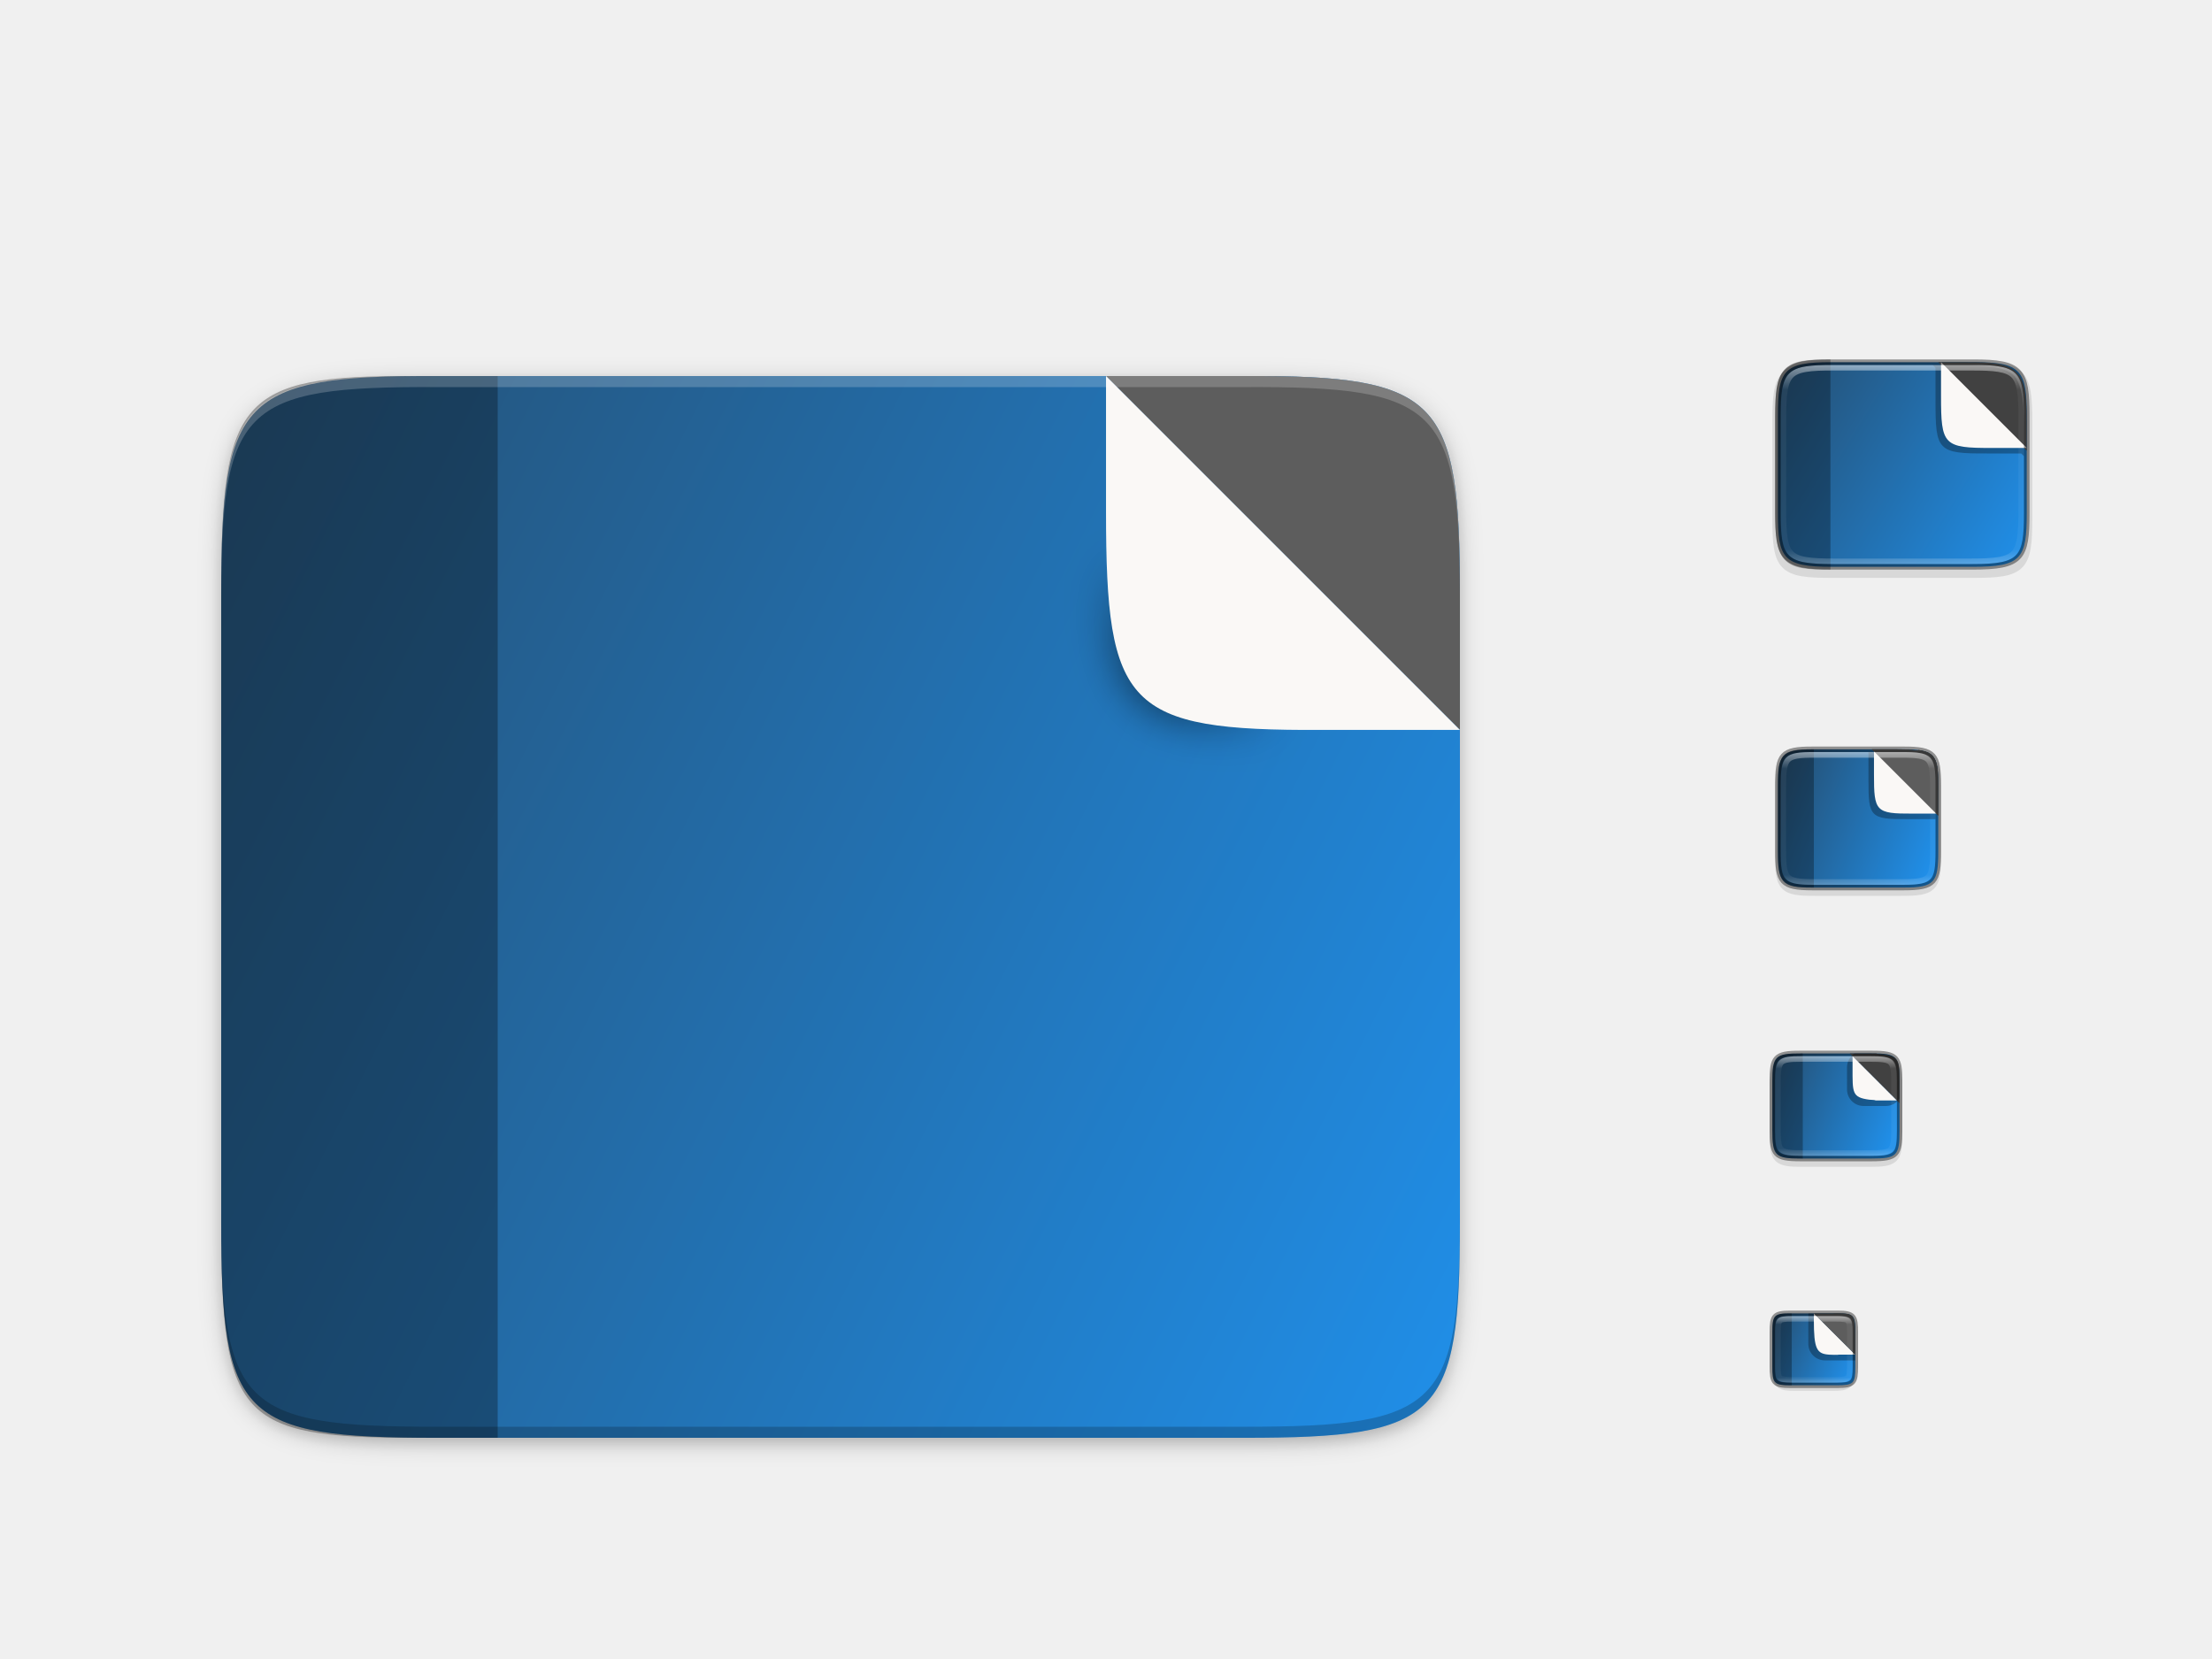
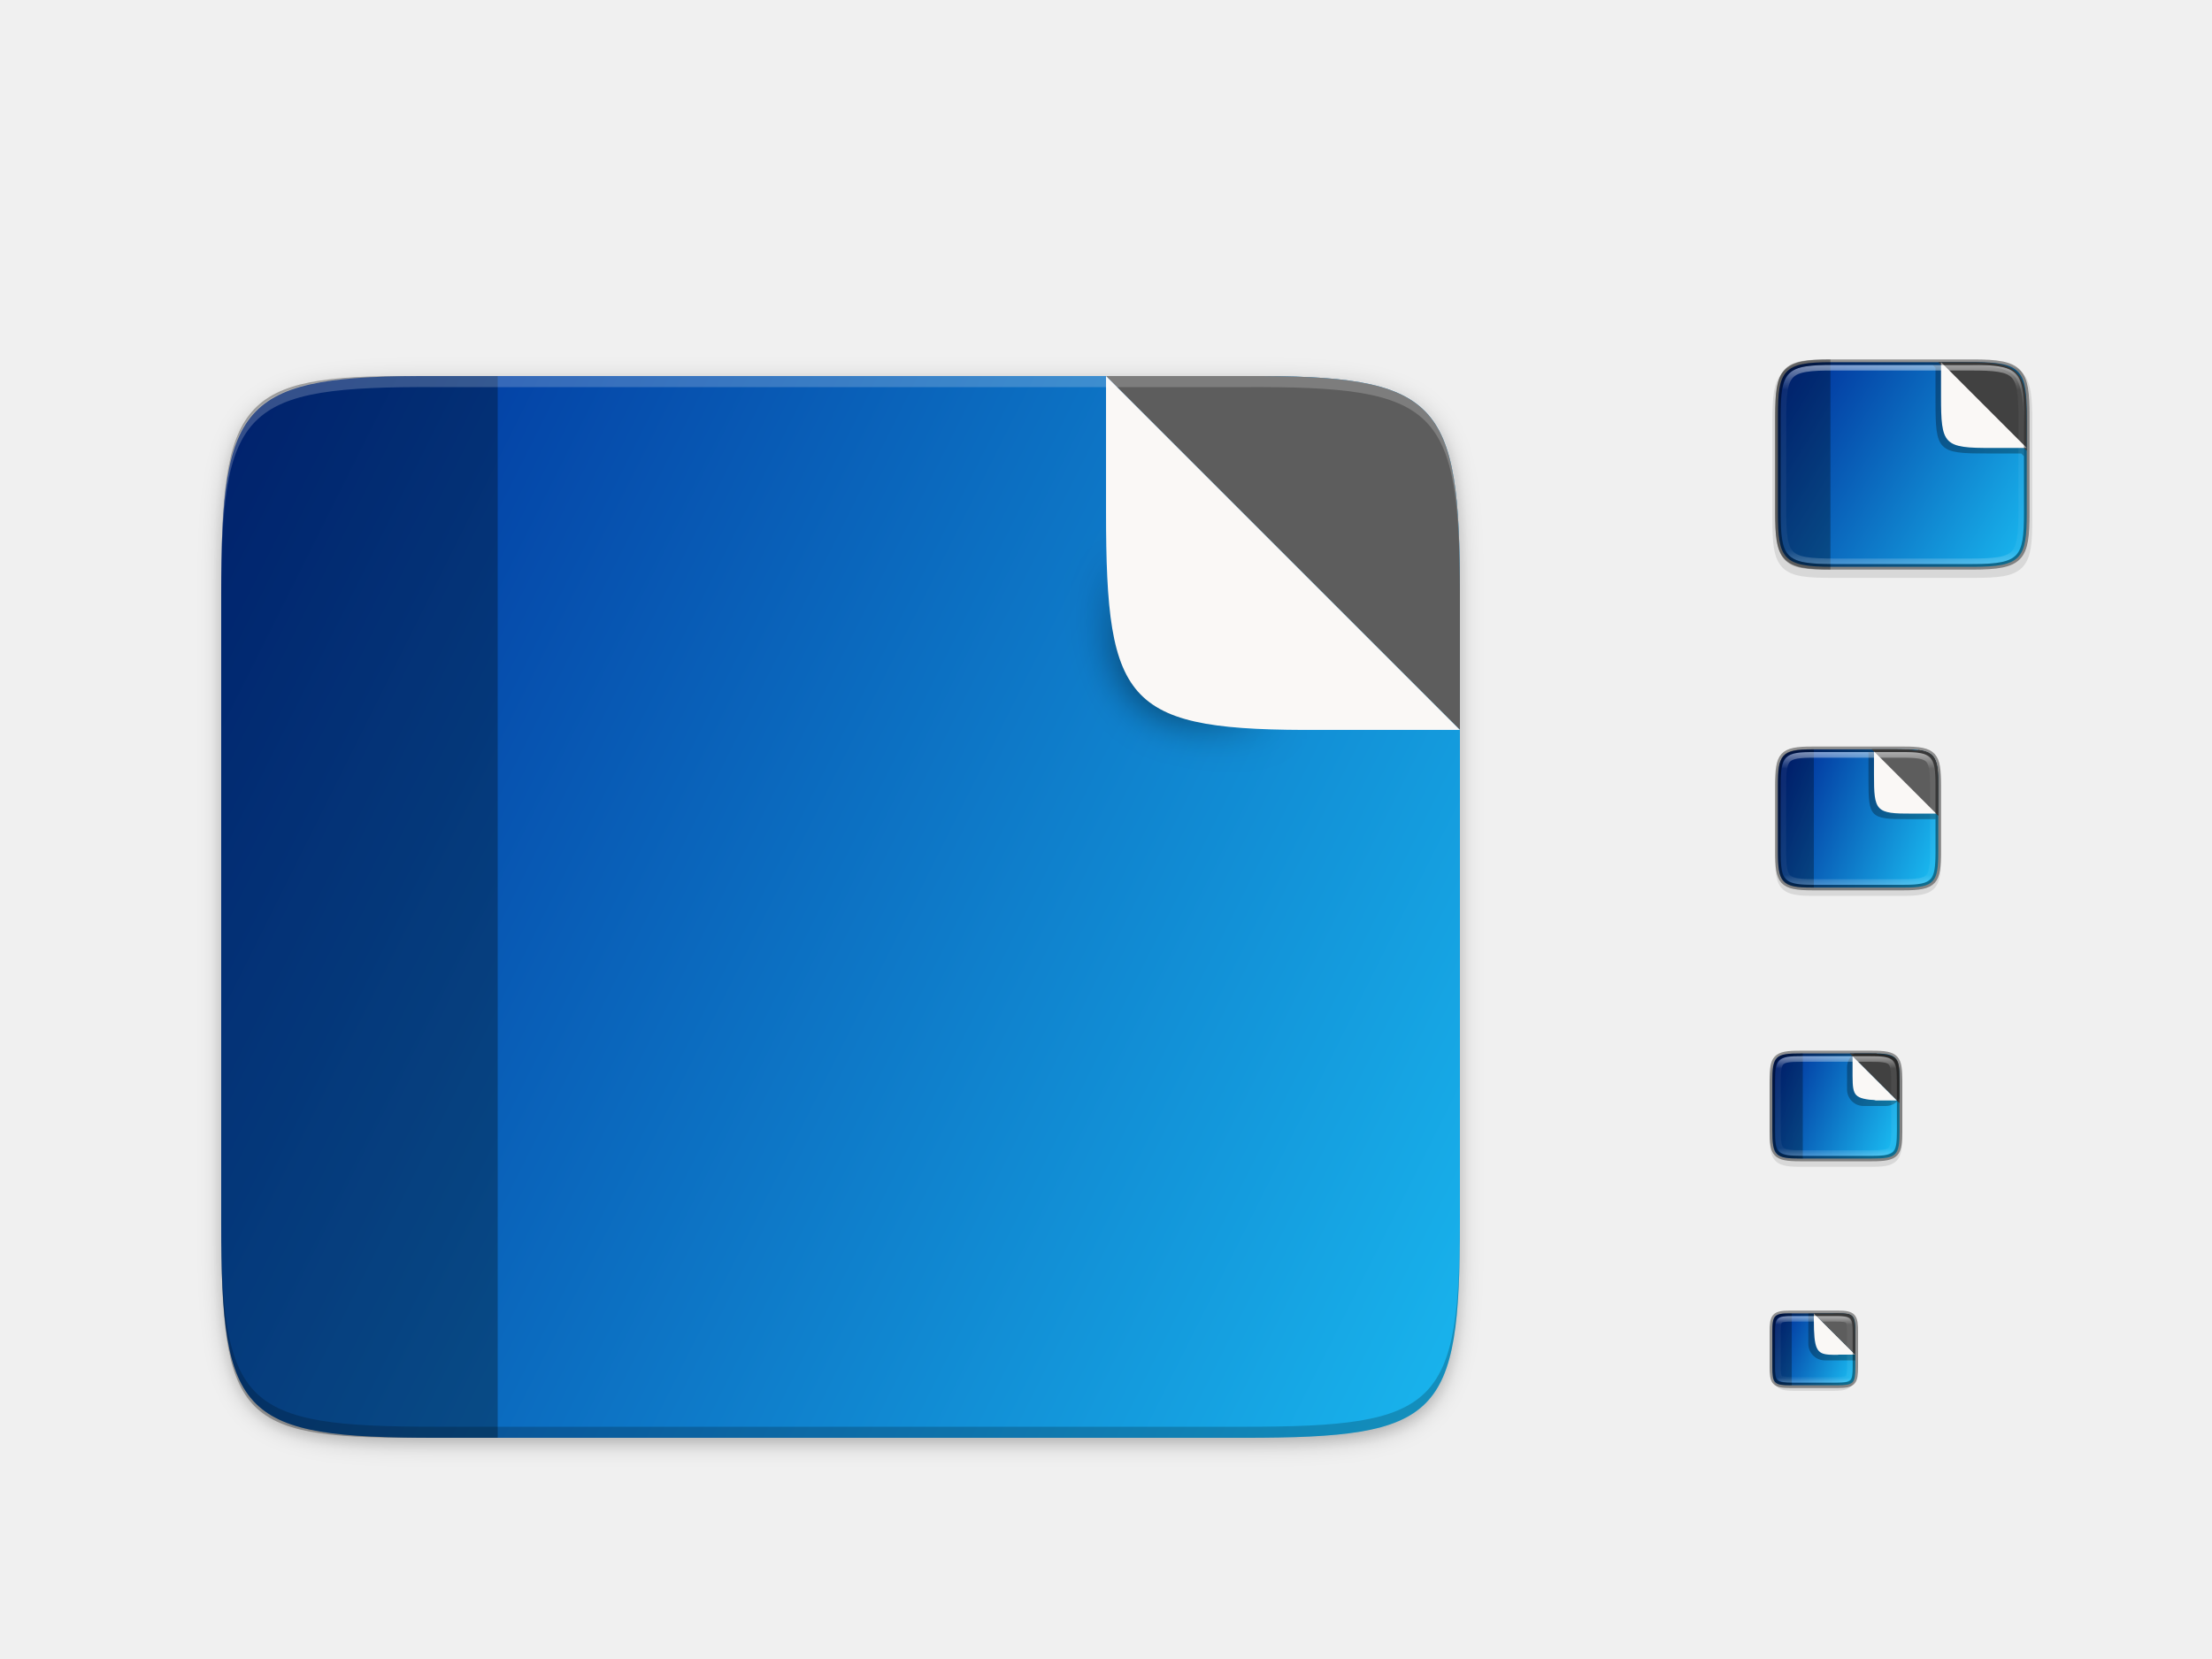
<svg xmlns="http://www.w3.org/2000/svg" xmlns:xlink="http://www.w3.org/1999/xlink" width="400" height="300" id="svg11300" version="1.0" style="display:inline;enable-background:new">
  <defs id="defs3">
    <linearGradient id="linearGradient15024">
      <stop style="stop-color:#000000;stop-opacity:1" offset="0" id="stop15020" />
      <stop style="stop-color:#000000;stop-opacity:0" offset="1" id="stop15022" />
    </linearGradient>
    <filter style="color-interpolation-filters:sRGB" id="filter4346" x="-0.013" width="1.026" y="-0.011" height="1.023">
      <feGaussianBlur stdDeviation="2.12" id="feGaussianBlur4348" />
    </filter>
-     <linearGradient gradientUnits="userSpaceOnUse" y2="119.093" x2="-35.31" y1="401.584" x1="529.655" id="linearGradient4226" xlink:href="#linearGradient952" gradientTransform="matrix(0.453125,0,0,0.453112,39.9973,46.0403)" />
+     <linearGradient gradientUnits="userSpaceOnUse" y2="119.093" x2="-35.31" y1="401.584" x1="529.655" id="linearGradient4226" xlink:href="#linearGradient952-6" gradientTransform="matrix(0.453125,0,0,0.453112,39.9973,46.0403)" />
    <linearGradient id="linearGradient927">
      <stop style="stop-color:#ffffff;stop-opacity:1" offset="0" id="stop923" />
      <stop id="stop933" offset="0.125" style="stop-color:#ffffff;stop-opacity:0.098" />
      <stop id="stop931" offset="0.925" style="stop-color:#ffffff;stop-opacity:0.098" />
      <stop style="stop-color:#ffffff;stop-opacity:0.498" offset="1" id="stop925" />
    </linearGradient>
    <filter style="color-interpolation-filters:sRGB" id="filter965" x="-0.026" width="1.052" y="-0.022" height="1.045">
      <feGaussianBlur stdDeviation="4.16" id="feGaussianBlur967" />
    </filter>
    <radialGradient xlink:href="#linearGradient15024" id="radialGradient15026" cx="200" cy="131.998" fx="200" fy="131.998" r="31.997" gradientTransform="matrix(1,0,0,1.000075,0,-0.00752081)" gradientUnits="userSpaceOnUse" />
    <filter style="color-interpolation-filters:sRGB" id="filter15084" x="-0.144" width="1.288" y="-0.144" height="1.288">
      <feGaussianBlur stdDeviation="3.84" id="feGaussianBlur15086" />
    </filter>
    <linearGradient xlink:href="#linearGradient927" id="linearGradient1004" x1="344" y1="66.001" x2="344" y2="102.001" gradientUnits="userSpaceOnUse" gradientTransform="rotate(-90,344,84)" />
    <clipPath clipPathUnits="userSpaceOnUse" id="clipPath994-3">
      <path style="color:#000000;display:inline;overflow:visible;visibility:visible;fill:#cdcdcd;fill-opacity:1;fill-rule:nonzero;stroke:none;stroke-width:2;stroke-miterlimit:4;stroke-dasharray:none;stroke-opacity:1;marker:none;enable-background:accumulate" d="m 335.731,62 c -8.824,0 -9.774,0.906 -9.73,9.748 V 84 96.252 c -0.043,8.842 0.906,9.748 9.73,9.748 h 16.539 c 8.824,0 9.73,-0.906 9.73,-9.748 V 84 71.748 C 362.001,62.906 361.094,62 352.27,62 Z" id="path996-7" />
    </clipPath>
    <linearGradient xlink:href="#linearGradient927" id="linearGradient1004-8" x1="344" y1="65.144" x2="344" y2="102.857" gradientUnits="userSpaceOnUse" gradientTransform="matrix(0,-1.04758,0.954581,0,263.8152,444.3675)" />
    <clipPath clipPathUnits="userSpaceOnUse" id="clipPath994-1">
      <path style="color:#000000;display:inline;overflow:visible;visibility:visible;fill:#cdcdcd;fill-opacity:1;fill-rule:nonzero;stroke:none;stroke-width:2;stroke-miterlimit:4;stroke-dasharray:none;stroke-opacity:1;marker:none;enable-background:accumulate" d="m 335.731,62 c -8.824,0 -9.774,0.906 -9.73,9.748 V 84 96.252 c -0.043,8.842 0.906,9.748 9.73,9.748 h 16.539 c 8.824,0 9.73,-0.906 9.73,-9.748 V 84 71.748 C 362.001,62.906 361.094,62 352.27,62 Z" id="path996-8" />
    </clipPath>
    <linearGradient xlink:href="#linearGradient927" id="linearGradient981-5" x1="332" y1="191" x2="332" y2="209" gradientUnits="userSpaceOnUse" gradientTransform="rotate(-90,331.9997,200)" />
    <clipPath clipPathUnits="userSpaceOnUse" id="clipPath971-9">
      <path style="color:#000000;display:inline;overflow:visible;visibility:visible;opacity:1;fill:#46a926;fill-opacity:1;fill-rule:nonzero;stroke:none;stroke-width:2;stroke-miterlimit:4;stroke-dasharray:none;stroke-opacity:1;marker:none;enable-background:accumulate" d="m 327.865,189 c -4.412,0 -4.887,0.453 -4.865,4.874 V 200 206.126 C 322.978,210.547 323.453,211 327.865,211 h 8.27 C 340.547,211 341,210.547 341,206.126 V 200 193.874 C 341,189.453 340.547,189 336.135,189 Z" id="path973-2" />
    </clipPath>
    <linearGradient xlink:href="#linearGradient927" id="linearGradient993-2" x1="328" y1="238" x2="328" y2="250" gradientUnits="userSpaceOnUse" gradientTransform="rotate(-90,328,244)" />
    <clipPath clipPathUnits="userSpaceOnUse" id="clipPath983-8">
      <path id="path985-9" d="m 325.096,237 c -2.808,0 -3.11,0.288 -3.096,3.102 V 244 v 3.898 c -0.014,2.813 0.288,3.102 3.096,3.102 h 5.808 C 333.712,251 334,250.712 334,247.898 V 244 240.102 C 334,237.288 333.712,237 330.904,237 Z" style="color:#000000;display:inline;overflow:visible;visibility:visible;opacity:1;fill:#46a926;fill-opacity:1;fill-rule:nonzero;stroke:none;stroke-width:2;stroke-miterlimit:4;stroke-dasharray:none;stroke-opacity:1;marker:none;enable-background:accumulate" />
    </clipPath>
-     <linearGradient xlink:href="#linearGradient952" id="linearGradient16503" x1="320.795" y1="99.18" x2="367.209" y2="70.817" gradientUnits="userSpaceOnUse" gradientTransform="matrix(-1,0,0,1,688.0019,0)" />
-     <linearGradient xlink:href="#linearGradient952" id="linearGradient16511" x1="321.5" y1="142.075" x2="350" y2="153.513" gradientUnits="userSpaceOnUse" gradientTransform="rotate(180,336.0004,147.9997)" />
-     <linearGradient xlink:href="#linearGradient952" id="linearGradient16527" x1="321.001" y1="204.135" x2="343.448" y2="195.084" gradientUnits="userSpaceOnUse" gradientTransform="matrix(-1,0,0,1,664.0008,0)" />
-     <linearGradient xlink:href="#linearGradient952" id="linearGradient16535" x1="320.489" y1="247.087" x2="335.5" y2="240.854" gradientUnits="userSpaceOnUse" gradientTransform="matrix(-1,0,0,1,656.0008,0)" />
-     <linearGradient id="linearGradient952">
-       <stop id="stop948" offset="0" style="stop-color:#208fe9;stop-opacity:1" />
-       <stop id="stop950" offset="1" style="stop-color:#255074;stop-opacity:1" />
+     <linearGradient xlink:href="#linearGradient952-6" id="linearGradient16503" x1="320.795" y1="99.18" x2="367.209" y2="70.817" gradientUnits="userSpaceOnUse" gradientTransform="matrix(-1,0,0,1,688.0019,0)" />
+     <linearGradient xlink:href="#linearGradient952-6" id="linearGradient16511" x1="321.5" y1="142.075" x2="350" y2="153.513" gradientUnits="userSpaceOnUse" gradientTransform="rotate(180,336.0004,147.9997)" />
+     <linearGradient xlink:href="#linearGradient952-6" id="linearGradient16527" x1="321.001" y1="204.135" x2="343.448" y2="195.084" gradientUnits="userSpaceOnUse" gradientTransform="matrix(-1,0,0,1,664.0008,0)" />
+     <linearGradient xlink:href="#linearGradient952-6" id="linearGradient16535" x1="320.489" y1="247.087" x2="335.5" y2="240.854" gradientUnits="userSpaceOnUse" gradientTransform="matrix(-1,0,0,1,656.0008,0)" />
+     <linearGradient id="linearGradient952-6">
+       <stop id="stop948-7" offset="0" style="stop-color:#19b6ee;stop-opacity:1" />
+       <stop id="stop950-5" offset="1" style="stop-color:#002e99;stop-opacity:1" />
    </linearGradient>
  </defs>
  <g style="display:inline" id="layer1">
    <g style="display:none" id="layer7">
      <text y="-8.255" xml:space="preserve" x="19.007" style="font-style:normal;font-variant:normal;font-weight:normal;font-stretch:normal;line-height:0%;font-family:'DejaVu Sans';-inkscape-font-specification:'DejaVu Sans';display:inline;fill:#000000;fill-opacity:1;stroke:none;enable-background:new" id="context">
        <tspan style="font-style:normal;font-variant:normal;font-weight:normal;font-stretch:normal;font-size:18px;line-height:1.25;font-family:'DejaVu Sans';-inkscape-font-specification:'DejaVu Sans'" y="-8.255" x="19.007" id="tspan3933">categories</tspan>
      </text>
      <text y="-8.255" xml:space="preserve" x="146.488" style="font-style:normal;font-variant:normal;font-weight:bold;font-stretch:normal;line-height:0%;font-family:'DejaVu Sans';-inkscape-font-specification:'DejaVu Sans Bold';text-align:start;writing-mode:lr-tb;text-anchor:start;display:inline;fill:#000000;fill-opacity:1;stroke:none;enable-background:new" id="icon-name">
        <tspan style="font-style:normal;font-variant:normal;font-weight:bold;font-stretch:normal;font-size:18px;line-height:1.25;font-family:'DejaVu Sans';-inkscape-font-specification:'DejaVu Sans Bold'" y="-8.255" x="146.488" id="tspan924">preferences-desktop-wallpaper</tspan>
      </text>
      <rect style="display:inline;overflow:visible;visibility:visible;fill:#cdcdcd;fill-opacity:1;fill-rule:nonzero;stroke:none;stroke-width:2;marker:none;enable-background:accumulate" id="rect16x16" width="16" height="16" x="320" y="236" />
      <rect style="display:inline;overflow:visible;visibility:visible;fill:#cdcdcd;fill-opacity:1;fill-rule:nonzero;stroke:none;stroke-width:2;marker:none;enable-background:accumulate" id="rect24x24" width="24" height="24" x="320" y="188" />
      <rect style="display:inline;overflow:visible;visibility:visible;fill:#cdcdcd;fill-opacity:1;fill-rule:nonzero;stroke:none;stroke-width:2;marker:none;enable-background:accumulate" id="rect32x32" width="32" height="32" x="320" y="132" />
      <rect y="60" x="320" height="48" width="48" id="rect48x48" style="display:inline;overflow:visible;visibility:visible;fill:#cdcdcd;fill-opacity:1;fill-rule:nonzero;stroke:none;stroke-width:2;marker:none;enable-background:accumulate" />
      <rect style="display:inline;overflow:visible;visibility:visible;fill:#cdcdcd;fill-opacity:1;fill-rule:nonzero;stroke:none;stroke-width:2;marker:none;enable-background:accumulate" id="rect3951" width="256" height="256" x="24" y="28" />
    </g>
    <g id="layer4" style="display:inline">
      <path style="color:#000000;display:inline;overflow:visible;visibility:visible;opacity:0.1;fill:#000000;fill-opacity:1;fill-rule:nonzero;stroke:none;stroke-width:2;marker:none;filter:url(#filter4346);enable-background:accumulate" d="M 189.843,74 C 119.25,74 111.654,81.251 112,151.987 V 298 444.013 C 111.654,514.749 119.25,522 189.843,522 H 418.157 C 488.75,522 494.063,514.723 496,444.013 V 298 151.987 C 496,81.25 488.75,74 418.157,74 Z" id="rect4158-9" transform="matrix(0,-0.5,0.5,0,2.997302,316.9973)" />
      <path id="path4350" d="M 189.843,74 C 119.25,74 111.654,81.251 112,151.987 V 298 444.013 C 111.654,514.749 119.25,522 189.843,522 H 418.157 C 488.75,522 496,514.75 496,444.013 V 298 151.987 C 496,81.25 488.75,74 418.157,74 Z" style="color:#000000;display:inline;overflow:visible;visibility:visible;opacity:0.2;fill:#000000;fill-opacity:1;fill-rule:nonzero;stroke:none;stroke-width:2;marker:none;filter:url(#filter965);enable-background:accumulate" transform="matrix(0,0.5,0.5,0,2.997302,13.00269)" />
    </g>
    <g id="layer2" style="display:inline">
      <path style="color:#000000;display:inline;overflow:visible;visibility:visible;fill:url(#linearGradient4226);fill-opacity:1.0;fill-rule:nonzero;stroke:none;stroke-width:1;marker:none;enable-background:accumulate" d="M 78.99 68.004 C 43.622 67.831 39.998 72.169 39.998 107.463 L 39.998 108 L 39.998 109 L 39.998 221.082 C 39.998 256.379 43.622 260.002 78.99 260.002 L 151.998 260.002 L 225.004 260.002 C 260.372 260.002 263.998 256.379 263.998 221.082 L 263.998 109 L 263.998 108 L 263.998 107.463 C 263.998 72.169 260.372 67.831 225.004 68.004 L 151.998 68.004 L 78.99 68.004 z " id="rect4158" />
      <path style="color:#000000;display:inline;overflow:visible;visibility:visible;opacity:0.2;fill:#000000;fill-opacity:1;fill-rule:nonzero;stroke:none;stroke-width:1;marker:none;enable-background:accumulate" d="m 39.998,219.082 v 2 c 0,35.297 3.624,38.92 38.992,38.92 h 73.008 73.006 c 35.369,0 38.994,-3.623 38.994,-38.92 v -2 c 0,35.297 -3.626,38.92 -38.994,38.92 H 151.998 78.99 c -35.369,0 -38.992,-3.623 -38.992,-38.92 z" id="path1056" />
      <path style="opacity:0.3;vector-effect:none;fill:#000000;fill-opacity:1;stroke:none;stroke-width:1;stroke-linecap:butt;stroke-linejoin:miter;stroke-miterlimit:4;stroke-dasharray:none;stroke-dashoffset:0;stroke-opacity:1" d="M 74.814,68.004 C 43.236,67.831 40,72.169 40,107.463 V 108 v 1 112.082 c 0,35.297 3.235,38.92 34.814,38.92 H 90 V 68.004 Z" id="rect1767" />
      <path style="color:#000000;display:inline;overflow:visible;visibility:visible;fill:#5d5d5d;fill-opacity:1;fill-rule:nonzero;stroke:none;stroke-width:1;marker:none;enable-background:accumulate" d="m 200.004,68.004 63.994,63.994 V 109 v -1 -0.537 c 0,-35.294 -3.626,-39.632 -38.994,-39.459 z" id="rect4158-0" />
      <path style="color:#000000;display:inline;overflow:visible;visibility:visible;fill:url(#radialGradient15026);fill-opacity:1;fill-rule:nonzero;stroke:none;stroke-width:1;marker:none;filter:url(#filter15084);enable-background:accumulate" d="M 263.998,131.993 200.004,67.999 v 22.998 1 0.537 c 0,35.294 3.626,39.632 38.994,39.459 z" id="rect4158-0-3-6" />
      <path style="color:#000000;display:inline;overflow:visible;visibility:visible;fill:#faf8f6;fill-opacity:1;fill-rule:nonzero;stroke:none;stroke-width:1;marker:none;enable-background:accumulate" d="M 263.998,131.993 200.004,67.999 v 22.998 1 0.537 c 0,35.294 3.626,39.632 38.994,39.459 z" id="rect4158-0-3" />
      <path style="display:inline;opacity:1;fill:#f6f5f4;fill-opacity:1;stroke:none;stroke-width:2;stroke-linecap:round;stroke-linejoin:round;stroke-miterlimit:4;stroke-dasharray:none;stroke-dashoffset:0;stroke-opacity:1;enable-background:new" d="m 325.596,190.5 c -1.968,-0.01 -3.178,0.081 -3.926,0.541 -0.118,0.141 -0.224,0.293 -0.32,0.459 -0.193,0.332 -0.346,0.717 -0.465,1.162 -0.059,0.223 -0.111,0.461 -0.154,0.715 -0.043,0.252 -0.078,0.52 -0.107,0.805 -0.002,0.022 -0.004,0.048 -0.006,0.07 -0.026,0.264 -0.048,0.539 -0.065,0.832 -0.036,0.656 -0.053,1.376 -0.053,2.191 v 5.449 c 0,0.824 0.016,1.554 0.053,2.215 0.017,0.302 0.041,0.591 0.068,0.861 0.029,0.282 0.063,0.547 0.105,0.797 8.4e-4,0.005 10e-4,0.011 0.002,0.016 0.043,0.25 0.093,0.482 0.15,0.701 9.6e-4,0.004 9.8e-4,0.008 0.002,0.012 0.059,0.222 0.127,0.429 0.203,0.621 0.074,0.189 0.157,0.364 0.25,0.527 0.003,0.006 0.006,0.012 0.01,0.018 0.095,0.164 0.199,0.314 0.314,0.453 0.747,0.465 1.961,0.555 3.938,0.555 h 6.404 v -19 z" id="path4609" />
      <path style="display:inline;opacity:1;fill:#f6f5f4;fill-opacity:1;stroke:none;stroke-width:2;stroke-linecap:round;stroke-linejoin:round;stroke-miterlimit:4;stroke-dasharray:none;stroke-dashoffset:0;stroke-opacity:1;enable-background:new" d="m 323.825,237.5 c -1.762,-0.009 -2.586,0.117 -2.979,0.816 -0.268,0.769 -0.346,1.846 -0.346,3.367 v 3.633 c 0,4.536 0.649,5.184 5.189,5.184 h 2.311 v -13 z" id="path4614" />
      <path style="color:#000000;font-style:normal;font-variant:normal;font-weight:normal;font-stretch:normal;font-size:medium;line-height:normal;font-family:sans-serif;font-variant-ligatures:normal;font-variant-position:normal;font-variant-caps:normal;font-variant-numeric:normal;font-variant-alternates:normal;font-feature-settings:normal;text-indent:0;text-align:start;text-decoration:none;text-decoration-line:none;text-decoration-style:solid;text-decoration-color:#000000;letter-spacing:normal;word-spacing:normal;text-transform:none;writing-mode:lr-tb;direction:ltr;text-orientation:mixed;dominant-baseline:auto;baseline-shift:baseline;text-anchor:start;white-space:normal;shape-padding:0;clip-rule:nonzero;display:inline;overflow:visible;visibility:visible;opacity:0.1;isolation:auto;mix-blend-mode:normal;color-interpolation:sRGB;color-interpolation-filters:linearRGB;solid-color:#000000;solid-opacity:1;vector-effect:none;fill:#000000;fill-opacity:1;fill-rule:nonzero;stroke:none;stroke-width:2;stroke-linecap:butt;stroke-linejoin:miter;stroke-miterlimit:4;stroke-dasharray:none;stroke-dashoffset:0;stroke-opacity:1;marker:none;color-rendering:auto;image-rendering:auto;shape-rendering:auto;text-rendering:auto;enable-background:accumulate" d="m 344,196.865 c 0,-1.12 -0.024,-2.015 -0.154,-2.791 -0.13,-0.776 -0.388,-1.48 -0.916,-2.01 -0.528,-0.53 -1.237,-0.791 -2.014,-0.92 -0.777,-0.129 -1.672,-0.15 -2.795,-0.145 H 332 325.875 c -1.121,-0.005 -2.015,0.016 -2.791,0.145 -0.777,0.129 -1.485,0.39 -2.014,0.92 -0.528,0.53 -0.786,1.234 -0.916,2.01 C 320.024,194.85 320,195.745 320,196.865 v 8.27 c 0,1.12 0.024,2.013 0.154,2.787 0.13,0.774 0.389,1.48 0.918,2.008 0.529,0.528 1.234,0.786 2.01,0.916 0.775,0.13 1.671,0.154 2.793,0.154 h 6.125 6.125 c 1.122,0 2.018,-0.024 2.793,-0.154 0.775,-0.13 1.481,-0.388 2.01,-0.916 0.529,-0.528 0.788,-1.233 0.918,-2.008 0.13,-0.774 0.154,-1.667 0.154,-2.787 z" id="path995" />
      <path style="color:#000000;font-style:normal;font-variant:normal;font-weight:normal;font-stretch:normal;font-size:medium;line-height:normal;font-family:sans-serif;font-variant-ligatures:normal;font-variant-position:normal;font-variant-caps:normal;font-variant-numeric:normal;font-variant-alternates:normal;font-feature-settings:normal;text-indent:0;text-align:start;text-decoration:none;text-decoration-line:none;text-decoration-style:solid;text-decoration-color:#000000;letter-spacing:normal;word-spacing:normal;text-transform:none;writing-mode:lr-tb;direction:ltr;text-orientation:mixed;dominant-baseline:auto;baseline-shift:baseline;text-anchor:start;white-space:normal;shape-padding:0;clip-rule:nonzero;display:inline;overflow:visible;visibility:visible;opacity:0.1;isolation:auto;mix-blend-mode:normal;color-interpolation:sRGB;color-interpolation-filters:linearRGB;solid-color:#000000;solid-opacity:1;vector-effect:none;fill:#000000;fill-opacity:1;fill-rule:nonzero;stroke:none;stroke-width:2;stroke-linecap:butt;stroke-linejoin:miter;stroke-miterlimit:4;stroke-dasharray:none;stroke-dashoffset:0;stroke-opacity:1;marker:none;color-rendering:auto;image-rendering:auto;shape-rendering:auto;text-rendering:auto;enable-background:accumulate" d="m 335.5,241.596 c 0,-0.719 -0.014,-1.302 -0.104,-1.836 -0.09,-0.534 -0.276,-1.068 -0.684,-1.477 -0.407,-0.408 -0.943,-0.597 -1.479,-0.686 -0.535,-0.089 -1.12,-0.101 -1.842,-0.098 h -2.893 -3.898 c -0.718,-0.003 -1.302,0.009 -1.836,0.098 -0.535,0.089 -1.071,0.277 -1.479,0.686 -0.407,0.408 -0.594,0.942 -0.684,1.477 -0.09,0.534 -0.104,1.117 -0.104,1.836 v 5.809 c 0,0.719 0.014,1.301 0.104,1.834 0.09,0.533 0.278,1.068 0.686,1.475 0.408,0.407 0.943,0.594 1.477,0.684 0.534,0.09 1.116,0.104 1.836,0.104 h 3.898 2.898 c 0.72,0 1.302,-0.014 1.836,-0.104 0.534,-0.089 1.069,-0.277 1.477,-0.684 0.408,-0.407 0.596,-0.941 0.686,-1.475 0.09,-0.533 0.104,-1.115 0.104,-1.834 z" id="path997" />
      <path style="color:#000000;font-style:normal;font-variant:normal;font-weight:normal;font-stretch:normal;font-size:medium;line-height:normal;font-family:sans-serif;font-variant-ligatures:normal;font-variant-position:normal;font-variant-caps:normal;font-variant-numeric:normal;font-variant-alternates:normal;font-feature-settings:normal;text-indent:0;text-align:start;text-decoration:none;text-decoration-line:none;text-decoration-style:solid;text-decoration-color:#000000;letter-spacing:normal;word-spacing:normal;text-transform:none;writing-mode:lr-tb;direction:ltr;text-orientation:mixed;dominant-baseline:auto;baseline-shift:baseline;text-anchor:start;white-space:normal;shape-padding:0;clip-rule:nonzero;display:inline;overflow:visible;visibility:visible;opacity:0.1;isolation:auto;mix-blend-mode:normal;color-interpolation:sRGB;color-interpolation-filters:linearRGB;solid-color:#000000;solid-opacity:1;vector-effect:none;fill:#000000;fill-opacity:1;fill-rule:nonzero;stroke:none;stroke-width:2;stroke-linecap:butt;stroke-linejoin:miter;stroke-miterlimit:4;stroke-dasharray:none;stroke-dashoffset:0;stroke-opacity:1;marker:none;color-rendering:auto;image-rendering:auto;shape-rendering:auto;text-rendering:auto;enable-background:accumulate" d="m 351,143.194 c 0,-1.421 -0.031,-2.549 -0.191,-3.506 -0.161,-0.957 -0.473,-1.791 -1.092,-2.412 -0.619,-0.621 -1.456,-0.936 -2.414,-1.096 -0.958,-0.159 -2.087,-0.187 -3.512,-0.18 h -7.791 -7.797 c -1.421,-0.007 -2.55,0.021 -3.506,0.18 -0.958,0.159 -1.795,0.475 -2.414,1.096 -0.619,0.621 -0.931,1.455 -1.092,2.412 -0.161,0.957 -0.191,2.085 -0.191,3.506 v 11.615 c 0,1.421 0.031,2.547 0.191,3.502 0.161,0.955 0.474,1.788 1.094,2.406 0.62,0.618 1.454,0.931 2.41,1.092 0.957,0.16 2.084,0.191 3.508,0.191 h 7.797 7.797 c 1.424,0 2.551,-0.031 3.508,-0.191 0.957,-0.16 1.791,-0.473 2.41,-1.092 0.62,-0.618 0.933,-1.451 1.094,-2.406 0.161,-0.955 0.191,-2.081 0.191,-3.502 z" id="path999-7" />
      <path style="color:#000000;font-style:normal;font-variant:normal;font-weight:normal;font-stretch:normal;font-size:medium;line-height:normal;font-family:sans-serif;font-variant-ligatures:normal;font-variant-position:normal;font-variant-caps:normal;font-variant-numeric:normal;font-variant-alternates:normal;font-feature-settings:normal;text-indent:0;text-align:start;text-decoration:none;text-decoration-line:none;text-decoration-style:solid;text-decoration-color:#000000;letter-spacing:normal;word-spacing:normal;text-transform:none;writing-mode:lr-tb;direction:ltr;text-orientation:mixed;dominant-baseline:auto;baseline-shift:baseline;text-anchor:start;white-space:normal;shape-padding:0;clip-rule:nonzero;display:inline;overflow:visible;visibility:visible;opacity:0.1;isolation:auto;mix-blend-mode:normal;color-interpolation:sRGB;color-interpolation-filters:linearRGB;solid-color:#000000;solid-opacity:1;vector-effect:none;fill:#000000;fill-opacity:1;fill-rule:nonzero;stroke:none;stroke-width:2;stroke-linecap:butt;stroke-linejoin:miter;stroke-miterlimit:4;stroke-dasharray:none;stroke-dashoffset:0;stroke-opacity:1;marker:none;color-rendering:auto;image-rendering:auto;shape-rendering:auto;text-rendering:auto;enable-background:accumulate" d="m 367.5,76.231 c 0,-2.223 -0.051,-3.974 -0.293,-5.414 -0.242,-1.44 -0.695,-2.619 -1.557,-3.482 -0.861,-0.863 -2.039,-1.319 -3.48,-1.559 -1.441,-0.24 -3.195,-0.286 -5.424,-0.275 h -12.746 -12.752 c -2.225,-0.011 -3.979,0.036 -5.418,0.275 -1.441,0.24 -2.619,0.695 -3.48,1.559 -0.861,0.863 -1.315,2.042 -1.557,3.482 -0.242,1.44 -0.293,3.191 -0.293,5.414 v 17.539 c 0,2.223 0.051,3.973 0.293,5.41 0.242,1.437 0.697,2.612 1.559,3.473 0.862,0.86 2.039,1.313 3.479,1.555 1.44,0.241 3.19,0.293 5.418,0.293 h 12.752 12.752 c 2.228,0 3.978,-0.051 5.418,-0.293 1.44,-0.241 2.617,-0.694 3.479,-1.555 0.862,-0.86 1.317,-2.035 1.559,-3.473 0.242,-1.437 0.293,-3.187 0.293,-5.41 z" id="path1020-3" />
      <path style="color:#000000;display:inline;overflow:visible;visibility:visible;fill:url(#linearGradient16503);fill-opacity:1.0;fill-rule:nonzero;stroke:none;stroke-width:1;marker:none;enable-background:accumulate" d="m 321.501,75.231 c 0,-8.232 0.906,-9.774 9.748,-9.73 h 12.752 12.752 c 8.842,-0.043 9.748,1.499 9.748,9.73 v 17.539 c 0,8.229 -0.906,9.73 -9.748,9.73 h -12.752 -12.752 c -8.842,0 -9.748,-1.501 -9.748,-9.73 z" id="path964" />
      <path id="path914-6" d="m 320.5,195.636 c 0,-4.657 0.474,-5.158 5.096,-5.135 h 6.404 6.404 c 4.622,-0.023 5.096,0.478 5.096,5.135 v 8.729 c 0,4.657 -0.474,5.135 -5.096,5.135 h -6.404 -6.404 c -4.622,0 -5.096,-0.478 -5.096,-5.135 z" style="color:#000000;display:inline;overflow:visible;visibility:visible;fill:url(#linearGradient16527);fill-opacity:1.0;fill-rule:nonzero;stroke:none;stroke-width:1;marker:none;enable-background:accumulate" />
      <path style="color:#000000;display:inline;overflow:visible;visibility:visible;fill:url(#linearGradient16535);fill-opacity:1.0;fill-rule:nonzero;stroke:none;stroke-width:1;marker:none;enable-background:accumulate" d="m 320.5,240.854 c 0,-3.042 0.309,-3.369 3.323,-3.354 h 4.177 4.177 c 3.014,-0.015 3.323,0.312 3.323,3.354 v 6.291 c 0,3.042 -0.309,3.354 -3.323,3.354 h -4.177 -4.177 c -3.014,0 -3.323,-0.312 -3.323,-3.354 z" id="path918-1" />
      <path style="color:#000000;display:inline;overflow:visible;visibility:visible;fill:url(#linearGradient16511);fill-opacity:1.0;fill-rule:nonzero;stroke:none;stroke-width:1;marker:none;enable-background:accumulate" d="m 321.5,153.925 c 0,5.562 0.584,6.604 6.282,6.574 h 8.218 8.218 c 5.698,0.029 6.282,-1.013 6.282,-6.574 v -11.85 c 0,-5.56 -0.584,-6.574 -6.282,-6.574 h -8.218 -8.218 c -5.698,0 -6.282,1.014 -6.282,6.574 z" id="path964-7" />
      <path style="display:inline;opacity:0.3;vector-effect:none;fill:#000000;fill-opacity:1;stroke:none;stroke-width:1;stroke-linecap:butt;stroke-linejoin:miter;stroke-miterlimit:4;stroke-dasharray:none;stroke-dashoffset:0;stroke-opacity:1;enable-background:new" d="m 330.673,65.003 c -1.973,0.002 -3.545,0.052 -4.83,0.289 -1.309,0.242 -2.377,0.694 -3.161,1.555 -0.784,0.861 -1.197,2.037 -1.417,3.475 -0.078,0.512 -0.129,1.081 -0.169,1.68 C 321.025,73.082 321,74.3 321,75.731 v 16.539 c 0,2.223 0.047,3.975 0.266,5.414 0.22,1.441 0.632,2.617 1.415,3.48 0.784,0.864 1.853,1.319 3.164,1.559 1.308,0.239 2.903,0.288 4.927,0.277 H 331 V 65.003 Z" id="rect1767-6" />
      <path style="display:inline;opacity:0.3;vector-effect:none;fill:#000000;fill-opacity:1;stroke:none;stroke-width:1;stroke-linecap:butt;stroke-linejoin:miter;stroke-miterlimit:4;stroke-dasharray:none;stroke-dashoffset:0;stroke-opacity:1;enable-background:new" d="m 327.368,135.5 c -1.197,0.001 -2.151,0.033 -2.93,0.181 -0.794,0.151 -1.442,0.434 -1.917,0.972 -0.476,0.538 -0.726,1.273 -0.86,2.172 -0.048,0.32 -0.078,0.675 -0.102,1.05 -0.044,0.676 -0.059,1.437 -0.059,2.332 v 11.587 c 0,1.389 0.028,2.484 0.162,3.384 0.133,0.901 0.383,1.635 0.859,2.175 0.475,0.54 1.124,0.824 1.92,0.974 0.794,0.15 1.761,0.18 2.989,0.173 l 0.571,6.2e-4 V 135.5 Z" id="rect1767-6-7" />
      <path style="display:inline;opacity:0.3;vector-effect:none;fill:#000000;fill-opacity:1;stroke:none;stroke-width:1;stroke-linecap:butt;stroke-linejoin:miter;stroke-miterlimit:4;stroke-dasharray:none;stroke-dashoffset:0;stroke-opacity:1;enable-background:new" d="m 325.466,190.5 c -1.013,8.5e-4 -1.82,0.025 -2.479,0.137 -0.672,0.115 -1.22,0.33 -1.622,0.738 -0.402,0.409 -0.614,0.967 -0.727,1.65 -0.04,0.243 -0.066,0.513 -0.087,0.798 -0.037,0.514 -0.05,1.092 -0.05,1.772 v 8.806 c 0,1.056 0.024,1.888 0.137,2.572 0.113,0.685 0.324,1.243 0.726,1.653 0.402,0.41 0.951,0.627 1.624,0.74 0.672,0.114 1.49,0.137 2.529,0.132 l 0.483,4.7e-4 V 190.5 Z" id="rect1767-6-7-6" />
      <path style="display:inline;opacity:0.3;vector-effect:none;fill:#000000;fill-opacity:1;stroke:none;stroke-width:1;stroke-linecap:butt;stroke-linejoin:miter;stroke-miterlimit:4;stroke-dasharray:none;stroke-dashoffset:0;stroke-opacity:1;enable-background:new" d="m 323.66,237.5 c -0.645,5.9e-4 -1.158,0.017 -1.578,0.094 -0.428,0.079 -0.776,0.226 -1.032,0.505 -0.256,0.28 -0.391,0.662 -0.463,1.129 -0.026,0.166 -0.042,0.351 -0.055,0.546 -0.024,0.352 -0.032,0.747 -0.032,1.212 v 6.025 c 0,0.722 0.015,1.292 0.087,1.76 0.072,0.468 0.206,0.85 0.462,1.131 0.256,0.281 0.605,0.429 1.034,0.507 0.427,0.078 0.948,0.094 1.61,0.09 l 0.308,3.2e-4 V 237.5 Z" id="rect1767-6-7-6-6" />
      <path style="color:#000000;display:inline;overflow:visible;visibility:visible;fill:#5d5d5d;fill-opacity:1;fill-rule:nonzero;stroke:none;stroke-width:0.25;marker:none;enable-background:accumulate" d="m 350.5,65.499 16,16 v -5.27 c 0,-1.431 -0.027,-2.649 -0.107,-3.73 -0.044,-0.599 -0.101,-1.168 -0.188,-1.68 -0.242,-1.438 -0.694,-2.614 -1.557,-3.475 -0.862,-0.861 -2.038,-1.313 -3.479,-1.555 -1.43,-0.24 -2.96,-0.291 -5.418,-0.291 z" id="rect4158-0-0" />
      <path style="color:#000000;display:inline;overflow:visible;visibility:visible;opacity:0.3;fill:#000000;fill-opacity:1;fill-rule:nonzero;stroke:none;stroke-width:0.25;marker:none;enable-background:accumulate" d="m 349.5,66 0.5,0.5 1.1e-4,5.748 v 0.25 0.135 c 0,8.824 0.407,9.41 9.25,9.367 h 6.25 l 0.5,0.5 V 82 77.23 c 0,-1.431 -0.027,-2.649 -0.107,-3.73 -0.044,-0.599 -0.101,-1.168 -0.188,-1.68 -0.242,-1.438 -0.694,-3.113 -1.557,-3.974 -0.862,-0.861 -2.538,-1.313 -3.978,-1.555 -1.43,-0.24 -2.96,-0.291 -5.418,-0.291 h -4.75 -0.002 z" id="rect4158-0-0-8" />
      <path style="color:#000000;display:inline;overflow:visible;visibility:visible;fill:#faf8f6;fill-opacity:1;fill-rule:nonzero;stroke:none;stroke-width:0.25;marker:none;enable-background:accumulate" d="M 366.5,81 351,65.499 v 5.75 0.25 0.134 c 0,8.824 0.407,9.41 9.249,9.367 z" id="rect4158-0-3-62" />
      <path style="color:#000000;display:inline;overflow:visible;visibility:visible;opacity:0.3;fill:#000000;fill-opacity:1;fill-rule:nonzero;stroke:none;stroke-width:0.188;marker:none;enable-background:accumulate" d="M 337.875 136 L 337.875 140.812 L 337.875 141 L 337.875 141.1 C 337.875 147.718 338.18 148.157 344.812 148.125 L 350 148.125 L 350 137.572 C 349.695 136.823 349.22 136.313 348.447 136 L 337.875 136 z " id="rect4158-0-3-62-3-3" />
      <path style="color:#000000;display:inline;overflow:visible;visibility:visible;fill:#5d5d5d;fill-opacity:1;fill-rule:nonzero;stroke:none;stroke-width:0.188;marker:none;enable-background:accumulate" d="M 338.5 135.5 L 350.5 147.5 L 350.5 142.074 C 350.5 137.594 350.117 136.067 346.988 135.643 C 346.79 135.704 346.62 135.739 346.502 135.719 C 345.43 135.539 344.283 135.5 342.439 135.5 L 338.5 135.5 z " id="rect4158-0-0-5" />
      <path style="color:#000000;display:inline;overflow:visible;visibility:visible;fill:#faf8f6;fill-opacity:1;fill-rule:nonzero;stroke:none;stroke-width:0.188;marker:none;enable-background:accumulate" d="m 350.5,147.125 -11.625,-11.626 v 4.313 0.188 0.101 c 0,6.618 0.305,7.058 6.937,7.025 z" id="rect4158-0-3-62-3" />
      <path style="color:#000000;display:inline;overflow:visible;visibility:visible;fill:#5d5d5d;fill-opacity:1;fill-rule:nonzero;stroke:none;stroke-width:0.188;marker:none;enable-background:accumulate" d="m 338.5,135.5 12,12 v -5.426 c 0,-4.48 -0.383,-6.007 -3.512,-6.432 -0.198,0.061 -0.368,0.096 -0.486,0.076 -1.072,-0.18 -2.219,-0.219 -4.062,-0.219 z" id="rect4158-0-0-5-0" />
      <path style="color:#000000;display:inline;overflow:visible;visibility:visible;fill:#5d5d5d;fill-opacity:1;fill-rule:nonzero;stroke:none;stroke-width:0.188;marker:none;enable-background:accumulate" d="m 334.5,190.5 9,9 v -3.126 c 0,-4.48 0.116,-5.307 -3.012,-5.731 -1.55,-0.08 -1.049,-0.143 -1.049,-0.143 z" id="rect4158-0-0-5-0-5" />
      <path style="opacity:0.3;vector-effect:none;fill:#000000;fill-opacity:1;stroke:none;stroke-width:8.001;stroke-linecap:butt;stroke-linejoin:round;stroke-miterlimit:4;stroke-dasharray:none;stroke-dashoffset:0;stroke-opacity:1;marker:none" d="M 335.342 190.5 C 334.533 191.036 334 191.952 334 193 L 334 197 C 334 198.662 335.338 200 337 200 L 341 200 C 342.048 200 342.964 199.467 343.5 198.658 L 343.5 195.635 C 343.5 190.978 343.026 190.477 338.404 190.5 L 335.342 190.5 z " id="rect16756" />
      <path style="color:#000000;display:inline;overflow:visible;visibility:visible;fill:#faf8f6;fill-opacity:1;fill-rule:nonzero;stroke:none;stroke-width:0.188;marker:none;enable-background:accumulate" d="m 343.001,199 -8,-8 v 2.126 c 0,4.48 -0.116,5.307 3.012,5.731 1.55,0.08 1.049,0.143 1.049,0.143 z" id="rect4158-0-0-5-0-5-5" />
      <path style="color:#000000;display:inline;overflow:visible;visibility:visible;fill:#000000;fill-opacity:1;fill-rule:nonzero;stroke:none;stroke-width:1;marker:none;enable-background:accumulate;opacity:0.3" d="m 327,237.5 v 5.5 c 0,1.662 1.338,3 3,3 h 5.5 v -5.146 c 0,-3.042 -0.308,-3.368 -3.322,-3.354 H 328 Z" id="path918-1-4" />
      <path style="color:#000000;display:inline;overflow:visible;visibility:visible;fill:#faf8f6;fill-opacity:1;fill-rule:nonzero;stroke:none;stroke-width:0.188;marker:none;enable-background:accumulate" d="M 335.5,244.963 328,237.5 v 1.126 c 0,5.364 0.52,6.179 2.765,6.339 1.55,0.08 1.795,-0.002 1.795,-0.002 z" id="rect4158-0-0-5-0-5-6-4" />
      <path style="display:inline;enable-background:accumulate;color:#000000;overflow:visible;visibility:visible;fill:#5d5d5d;fill-opacity:1;fill-rule:nonzero;stroke:none;stroke-width:0.188;marker:none" d="m 328,237.5 7.5,7.5 v -1.626 c 0,-5.364 -0.021,-5.716 -2.265,-5.876 -1.55,-0.08 -1.795,0.002 -1.795,0.002 z" id="rect4158-0-0-5-0-5-6" />
    </g>
    <g id="layer3" style="display:inline">
      <g id="g1034" transform="matrix(0,1,1,0,83.99978,-83.99978)" style="opacity:0.05" />
    </g>
    <g id="layer6" style="display:inline">
      <path style="display:inline;enable-background:accumulate;color:#000000;overflow:visible;visibility:visible;fill:#ffffff;fill-opacity:1;fill-rule:nonzero;stroke:none;stroke-width:1;marker:none;opacity:0.2" d="M 78.99 68.002 C 43.622 67.829 39.998 71.627 39.998 106.924 L 39.998 108.924 C 39.998 73.627 43.622 69.829 78.99 70.002 L 151.998 70.002 L 225.004 70.002 C 260.372 69.829 263.998 73.627 263.998 108.924 L 263.998 106.924 C 263.998 71.627 260.372 67.829 225.004 68.002 L 151.998 68.002 L 78.99 68.002 z " id="path923" />
    </g>
    <g id="layer9" style="display:inline">
      <path id="path990" d="m 335.731,62 c -8.824,0 -9.774,0.906 -9.73,9.748 V 84 96.252 c -0.043,8.842 0.906,9.748 9.73,9.748 h 16.539 c 8.824,0 9.73,-0.906 9.73,-9.748 V 84 71.748 C 362.001,62.906 361.094,62 352.27,62 Z" style="color:#000000;display:inline;overflow:visible;visibility:visible;opacity:0.5;fill:none;fill-opacity:1;fill-rule:nonzero;stroke:url(#linearGradient1004);stroke-width:2;stroke-miterlimit:4;stroke-dasharray:none;stroke-opacity:1;marker:none;enable-background:accumulate" clip-path="url(#clipPath994-3)" transform="rotate(90,344.0003,84.00006)" />
      <path style="color:#000000;display:inline;overflow:visible;visibility:visible;opacity:0.4;fill:none;fill-opacity:1;fill-rule:nonzero;stroke:#000000;stroke-width:1;stroke-miterlimit:4;stroke-dasharray:none;stroke-opacity:1;marker:none;enable-background:accumulate" d="m 366.501,75.231 c 0,-8.232 -0.906,-9.774 -9.748,-9.73 h -12.752 -12.752 c -8.842,-0.043 -9.748,1.499 -9.748,9.73 v 17.539 c 0,8.229 0.906,9.73 9.748,9.73 h 12.752 12.752 c 8.842,0 9.748,-1.501 9.748,-9.73 z" id="path958-3" />
      <path style="color:#000000;display:inline;overflow:visible;visibility:visible;opacity:0.4;fill:none;fill-opacity:1;fill-rule:nonzero;stroke:#000000;stroke-width:1;stroke-miterlimit:4;stroke-dasharray:none;stroke-opacity:1;marker:none;enable-background:accumulate" d="m 350.5,142.075 c 0,-5.562 -0.584,-6.604 -6.282,-6.574 h -8.218 -8.218 c -5.698,-0.029 -6.282,1.013 -6.282,6.574 v 11.85 c 0,5.56 0.584,6.574 6.282,6.574 h 8.218 8.218 c 5.698,0 6.282,-1.014 6.282,-6.574 z" id="path958-1" />
      <path style="color:#000000;display:inline;overflow:visible;visibility:visible;opacity:0.4;fill:none;fill-opacity:1;fill-rule:nonzero;stroke:#000000;stroke-width:0.977;stroke-miterlimit:4;stroke-dasharray:none;stroke-opacity:1;marker:none;enable-background:accumulate" d="m 343.512,195.491 c 0,-4.232 -0.464,-5.025 -4.988,-5.003 h -6.524 -6.524 c -4.524,-0.022 -4.988,0.771 -4.988,5.003 v 9.017 c 0,4.231 0.464,5.003 4.988,5.003 h 6.524 6.524 c 4.524,0 4.988,-0.772 4.988,-5.003 z" id="path958-6" />
      <path style="display:inline;enable-background:accumulate;color:#000000;overflow:visible;visibility:visible;opacity:0.4;fill:none;fill-opacity:1;fill-rule:nonzero;stroke:#000000;stroke-width:0.977;stroke-miterlimit:4;stroke-dasharray:none;stroke-opacity:1;marker:none" d="m 335.512,240.913 c 0,-2.897 -0.303,-3.44 -3.255,-3.425 h -4.257 -4.257 c -2.952,-0.015 -3.255,0.528 -3.255,3.425 v 6.173 c 0,2.897 0.303,3.425 3.255,3.425 h 4.257 4.257 c 2.952,0 3.255,-0.528 3.255,-3.425 z" id="path958-6-0" />
    </g>
    <g id="layer5" style="display:inline">
      <path transform="matrix(0,0.6666418,-0.6363636,0,389.4549,-81.32507)" id="path990-8" d="m 335.731,62 c -8.824,0 -9.774,0.906 -9.73,9.748 V 84 96.252 c -0.043,8.842 0.906,9.748 9.73,9.748 h 16.539 c 8.824,0 9.73,-0.906 9.73,-9.748 V 84 71.748 C 362.001,62.906 361.094,62 352.27,62 Z" style="color:#000000;display:inline;overflow:visible;visibility:visible;opacity:0.5;fill:none;fill-opacity:1;fill-rule:nonzero;stroke:url(#linearGradient1004-8);stroke-width:3.071;stroke-miterlimit:4;stroke-dasharray:none;stroke-opacity:1;marker:none;enable-background:accumulate" clip-path="url(#clipPath994-1)" />
      <path id="path935-9" d="m 327.865,189 c -4.412,0 -4.887,0.453 -4.865,4.874 V 200 206.126 C 322.978,210.547 323.453,211 327.865,211 h 8.27 C 340.547,211 341,210.547 341,206.126 V 200 193.874 C 341,189.453 340.547,189 336.135,189 Z" style="color:#000000;display:inline;overflow:visible;visibility:visible;opacity:0.5;fill:none;fill-opacity:1;fill-rule:nonzero;stroke:url(#linearGradient981-5);stroke-width:2;stroke-miterlimit:4;stroke-dasharray:none;stroke-opacity:1;marker:none;enable-background:accumulate" clip-path="url(#clipPath971-9)" transform="rotate(90,332,200.0001)" />
      <path style="display:inline;enable-background:accumulate;color:#000000;overflow:visible;visibility:visible;opacity:0.5;fill:none;fill-opacity:1;fill-rule:nonzero;stroke:url(#linearGradient993-2);stroke-width:2;stroke-miterlimit:4;stroke-dasharray:none;stroke-opacity:1;marker:none" d="m 325.096,237 c -2.808,0 -3.11,0.288 -3.096,3.102 V 244 v 3.898 c -0.014,2.813 0.288,3.102 3.096,3.102 h 5.808 C 333.712,251 334,250.712 334,247.898 V 244 240.102 C 334,237.288 333.712,237 330.904,237 Z" id="path937-2" clip-path="url(#clipPath983-8)" transform="rotate(90,328.0003,244.0001)" />
    </g>
  </g>
</svg>
